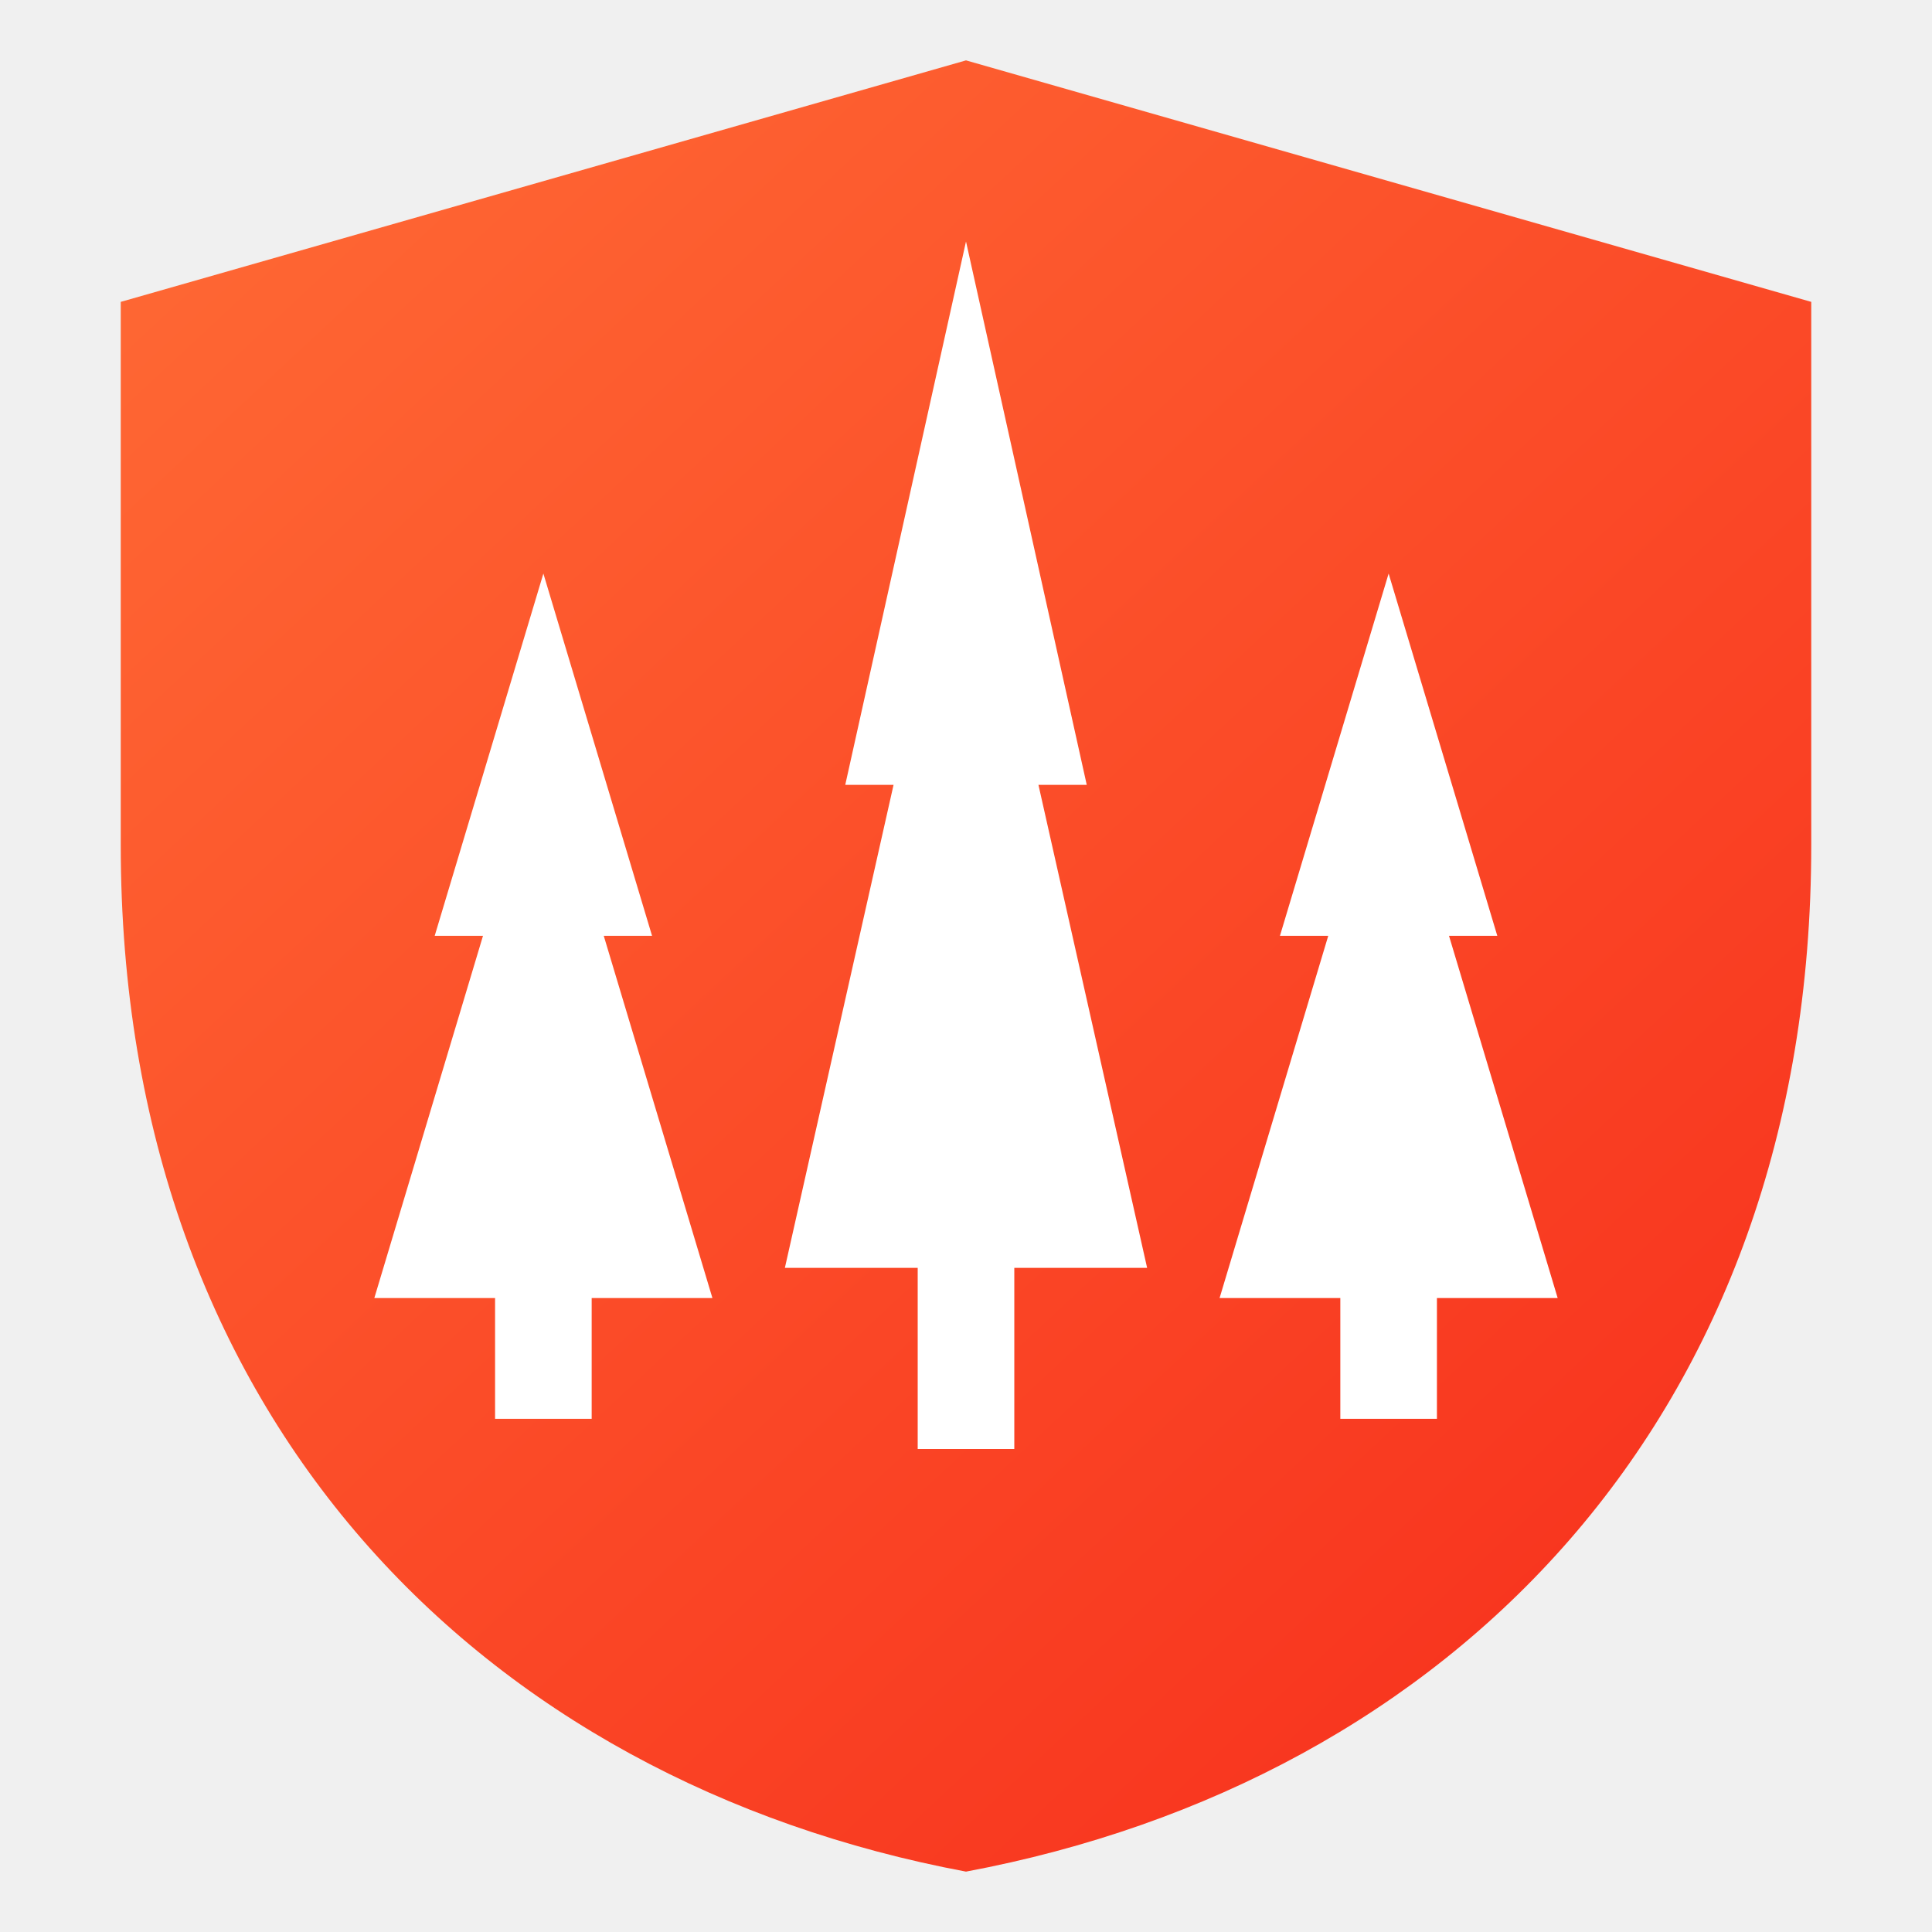
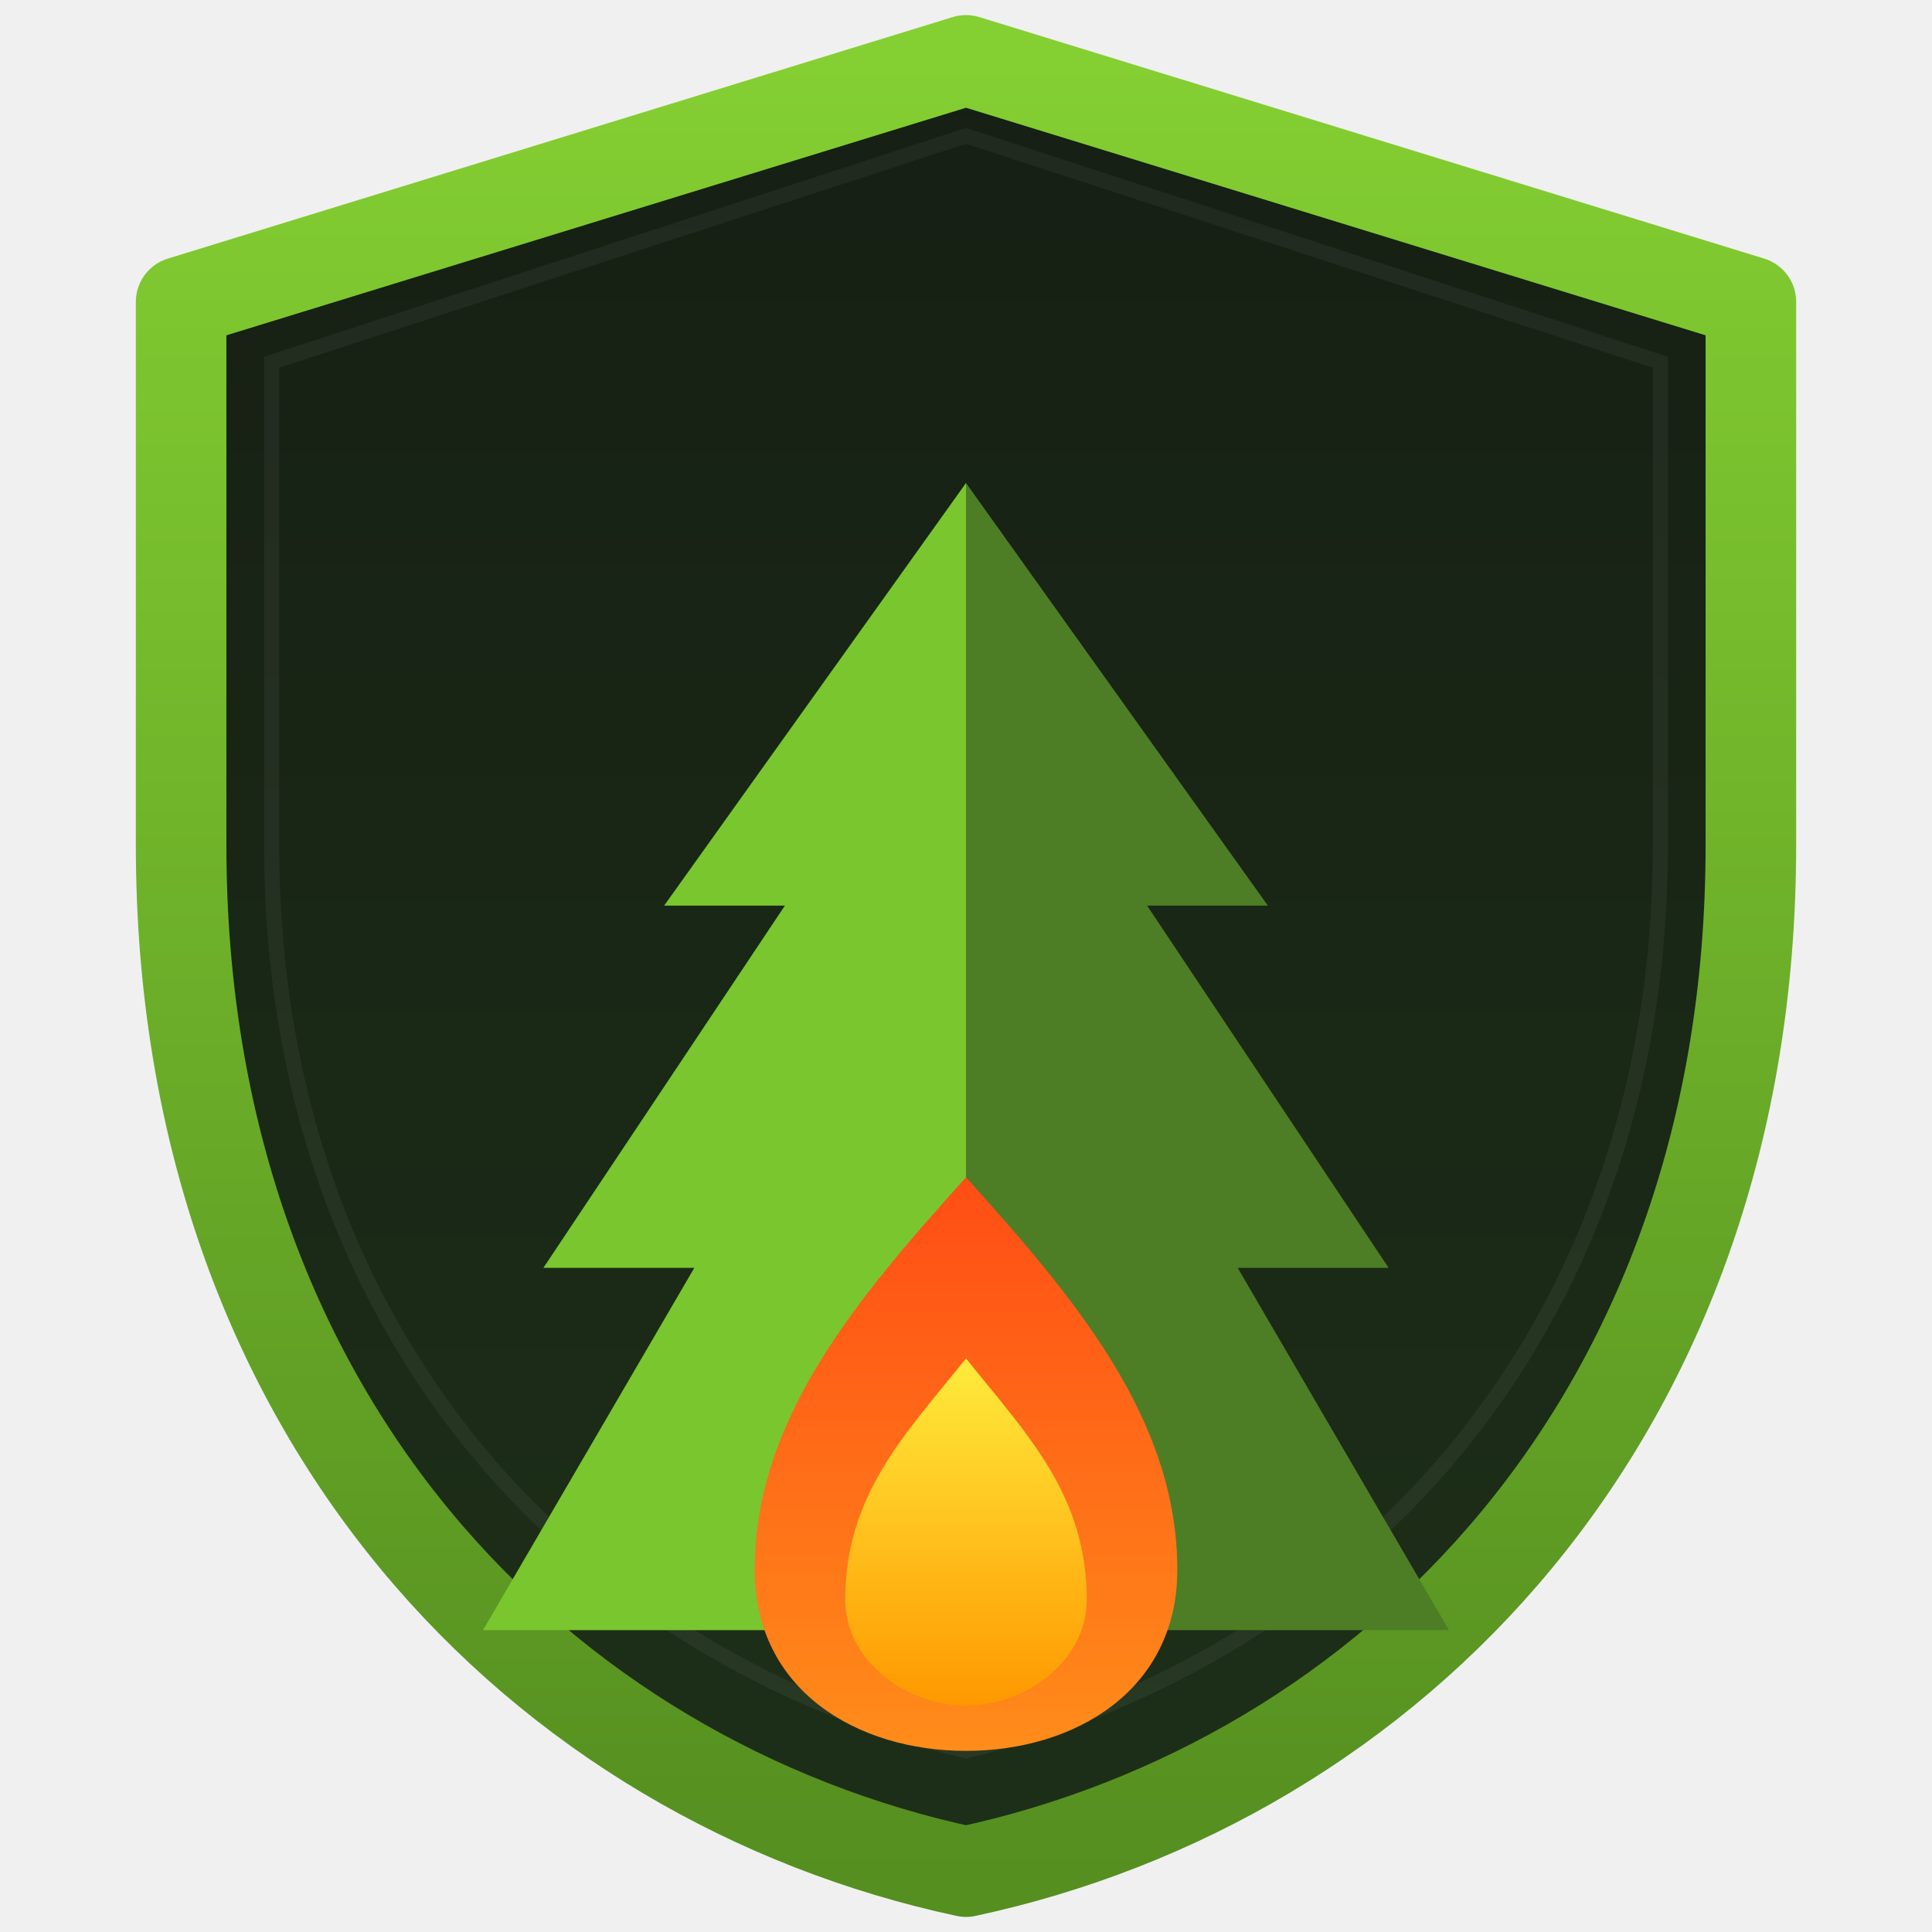
<svg xmlns="http://www.w3.org/2000/svg" width="512" height="512" viewBox="0 0 512 512" fill="none">
-   <path d="M256 16L32 80V224C32 376 128 472 256 496C384 472 480 376 480 224V80L256 16Z" fill="url(#logoGrad)" />
-   <path d="M144 152L115.2 248H128L99.2 344H131.2V376H156.8V344H188.8L160 248H172.8L144 152Z" fill="#FFFFFF" />
-   <path d="M368 152L396.8 248H384L412.8 344H380.8V376H355.2V344H323.2L352 248H339.2L368 152Z" fill="#FFFFFF" />
-   <path d="M256 64L224 208H236.8L208 336H243.2V384H268.8V336H304L275.2 208H288L256 64Z" fill="#FFFFFF" />
+   <path d="M256 16L48 80V224C48 376 144 472 256 496C368 472 464 376 464 224V80L256 16Z" fill="url(#shieldFillGrad)" stroke="url(#shieldBorderGrad)" stroke-width="24" stroke-linejoin="round" />
+   <path d="M256 36L72 96V224C72 356 156 440 256 464C356 440 440 356 440 224V96L256 36Z" stroke="rgba(255, 255, 255, 0.05)" stroke-width="4" />
+   <path d="M256 128L176 240H208L144 336H184L128 432H256V128Z" fill="#7ac62e" />
+   <path d="M256 128L336 240H304L368 336H328L384 432H256V128Z" fill="#4d7e26" />
+   <rect x="244" y="420" width="24" height="20" fill="#2d1c0b" />
+   <path d="M256 312C284.8 344 312 376 312 416C312 448 284.8 464 256 464C227.2 464 200 448 200 416C200 376 227.2 344 256 312Z" fill="url(#flameOuterGrad)" />
+   <path d="M256 360C272 380 288 396 288 424C288 440 272 452 256 452C240 452 224 440 224 424C224 396 240 380 256 360Z" fill="url(#flameInnerGrad)" />
  <defs>
-     <linearGradient id="logoGrad" x1="32" y1="16" x2="480" y2="496" gradientUnits="userSpaceOnUse">
-       <stop stop-color="#FF6B35" />
-       <stop offset="1" stop-color="#F72C1B" />
+     <linearGradient id="shieldFillGrad" x1="256" y1="16" x2="256" y2="496" gradientUnits="userSpaceOnUse">
+       <stop stop-color="#0a1408" stop-opacity="0.95" />
+       <stop offset="1" stop-color="#12250d" stop-opacity="0.95" />
+     </linearGradient>
+     <linearGradient id="shieldBorderGrad" x1="256" y1="16" x2="256" y2="496" gradientUnits="userSpaceOnUse">
+       <stop stop-color="#84cf32" />
+       <stop offset="1" stop-color="#558f20" />
+     </linearGradient>
+     <linearGradient id="flameOuterGrad" x1="256" y1="312" x2="256" y2="464" gradientUnits="userSpaceOnUse">
+       <stop stop-color="#ff4d15" />
+       <stop offset="1" stop-color="#ff8c1a" />
+     </linearGradient>
+     <linearGradient id="flameInnerGrad" x1="256" y1="360" x2="256" y2="452" gradientUnits="userSpaceOnUse">
+       <stop stop-color="#ffeb3b" />
+       <stop offset="1" stop-color="#ff9800" />
    </linearGradient>
  </defs>
</svg>
